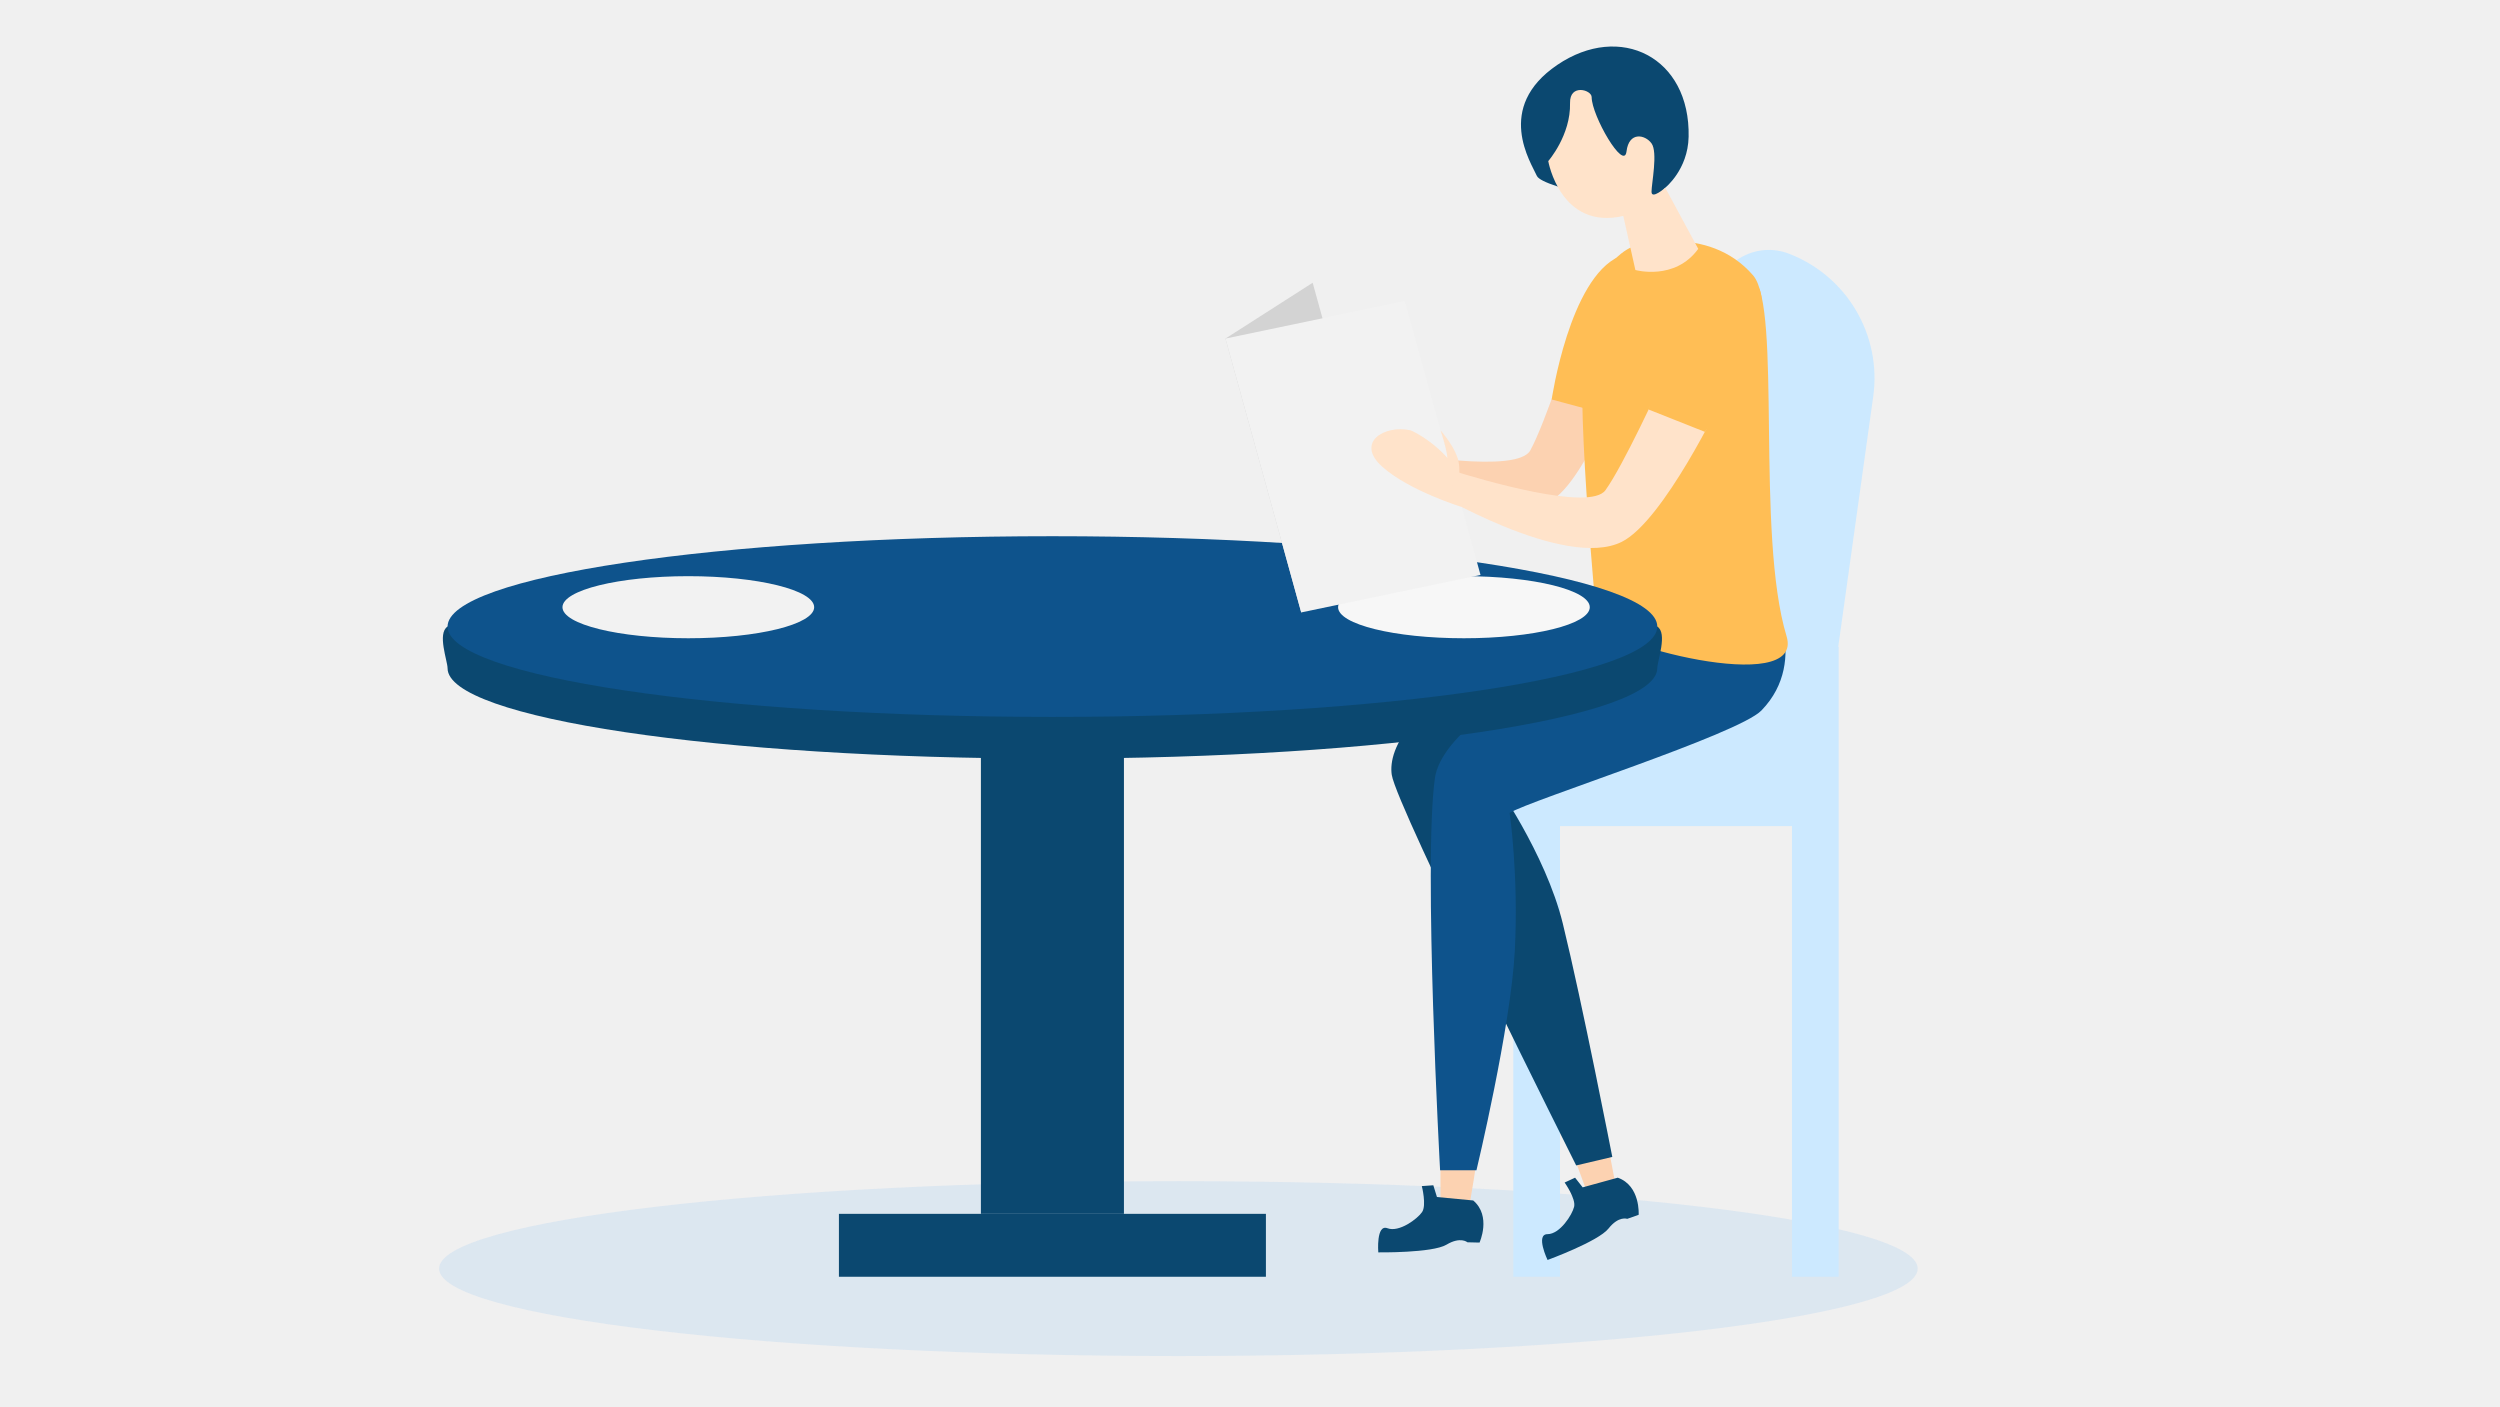
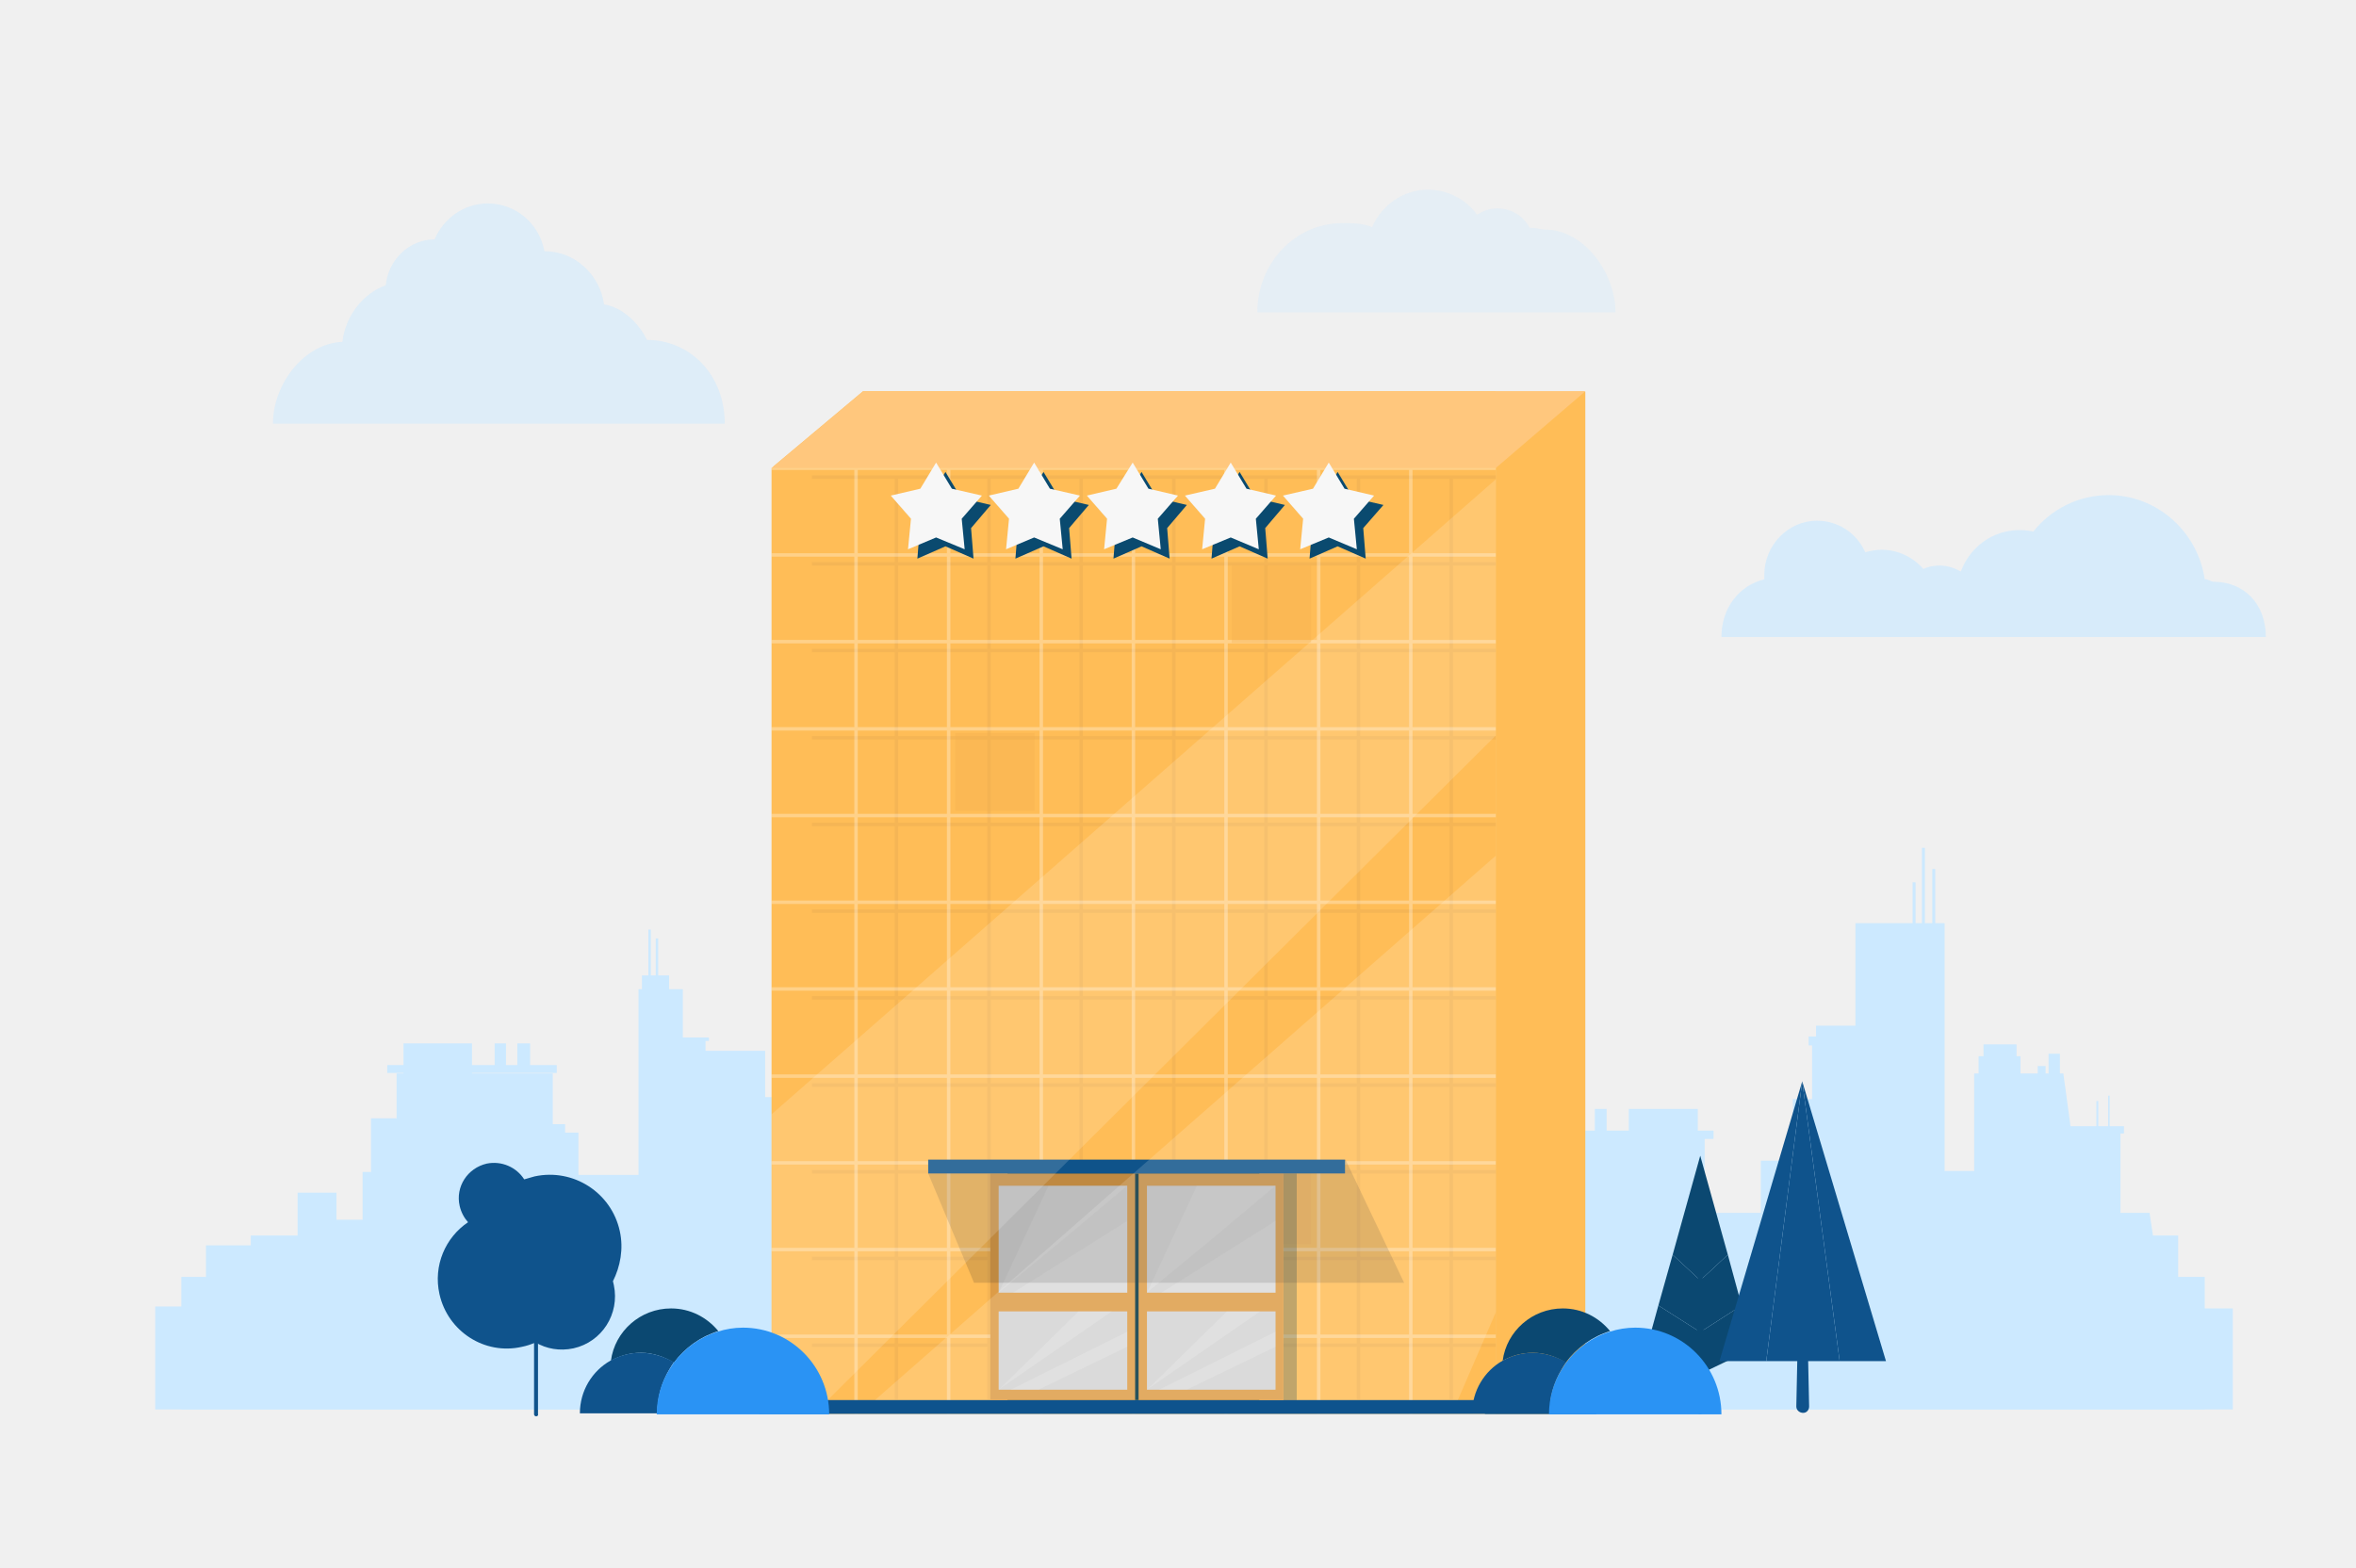
- <svg xmlns="http://www.w3.org/2000/svg" version="1.1" id="Selecting_food_to_eat" x="0px" y="0px" viewBox="0 0 1920 1080" style="enable-background:new 0 0 1920 1080;" xml:space="preserve">
+ <svg xmlns="http://www.w3.org/2000/svg" xmlns:xlink="http://www.w3.org/1999/xlink" version="1.1" x="0px" y="0px" viewBox="0 0 478.2 318.2" style="enable-background:new 0 0 478.2 318.2;" xml:space="preserve">
  <style type="text/css">
- 	.st0{opacity:0.1;fill:#2A94F4;}
- 	.st1{fill:#FCD2B1;}
- 	.st2{fill:#0B4870;}
- 	.st3{fill:#CCE9FF;}
- 	.st4{fill:#0E538C;}
- 	.st5{fill:#FFBE55;}
- 	.st6{fill:#FFE3CA;}
- 	.st7{fill:#FFFFFF;}
- 	.st8{fill:#F7F7F7;}
- 	.st9{fill:#D3D3D3;}
- 	.st10{fill:#F2F2F2;}
+ 	.st0{fill:#CCE9FF;}
+ 	.st1{fill:#FFBD57;}
+ 	.st2{opacity:7.000000e-02;clip-path:url(#SVGID_2_);}
+ 	.st3{opacity:5.000000e-02;}
+ 	.st4{fill:#231F20;}
+ 	.st5{opacity:0.3;}
+ 	.st6{fill:#FFFFFF;}
+ 	.st7{fill:#FFC77D;}
+ 	.st8{opacity:0.28;}
+ 	.st9{fill:#EFAC4D;}
+ 	.st10{fill:#0E538D;}
+ 	.st11{fill:#0F538A;}
+ 	.st12{fill:#003440;}
+ 	.st13{opacity:0.29;fill:#003440;}
+ 	.st14{fill:#DD9C47;}
+ 	.st15{fill:#D3D3D3;}
+ 	.st16{opacity:0.15;fill:#FFFFFF;}
+ 	.st17{opacity:0.16;fill:#231F20;}
+ 	.st18{fill:#0A4A6F;}
+ 	.st19{fill:#F7F7F7;}
+ 	.st20{fill:#0F538C;}
+ 	.st21{fill:#0B4871;}
+ 	.st22{fill:#2A93F4;}
+ 	.st23{opacity:0.31;fill:#CCE9FF;}
+ 	.st24{opacity:0.68;fill:#CCE9FF;}
+ 	.st25{opacity:0.51;fill:#CCE9FF;}
</style>
-   <ellipse class="st0" cx="905.01" cy="974.29" rx="567.8" ry="67.16" />
-   <path class="st1" d="M1106.31,899.73v29.74c0,0,19.23,3.31,21.06,0c1.84-3.31,7.74-45.52,7.74-45.52S1106.31,878.43,1106.31,899.73z  " />
-   <path class="st2" d="M1131.43,921.96l-27.85-2.65l-2.8-9.02l-8.82,0.62c0,0,3.76,14.69,0.2,19.96  c-3.57,5.27-17.71,15.79-26.57,12.42c-8.85-3.37-7.06,18.53-7.06,18.53s41.51,0.56,52.36-5.91c10.85-6.48,16.1-1.83,16.1-1.83  l9.28,0.22C1136.27,954.3,1145.57,933.98,1131.43,921.96z" />
-   <path class="st2" d="M1278.89,144.17c0,0,17.41-13.76,17.97-39.03c1.36-61.33-52.57-88.1-100.9-55.27s-20.01,75.26-15.67,85.18  s85.86,23.99,85.86,23.99L1278.89,144.17z" />
-   <path class="st1" d="M1211.21,894.94l10.26,27.91c0,0,19.19-3.53,19.77-7.27c0.58-3.74-8.44-45.4-8.44-45.4  S1203.86,874.94,1211.21,894.94z" />
-   <path class="st3" d="M1393.73,625.79l-122.05-17.06l44.1-378.75c3.24-27.85,31.86-45.19,58.05-35.17l0,0  c44.53,17.04,71.41,62.56,64.8,109.78L1393.73,625.79z" />
-   <polygon class="st3" points="1162.22,496.75 1162.22,980.55 1198.07,980.55 1198.07,634.44 1376.24,634.44 1376.24,980.55   1412.1,980.55 1412.1,496.75 " />
-   <path class="st2" d="M1295.66,466.34c0,0,18.44,49.56-19.88,89.07c-17.79,18.34-112.61,33.98-128.71,43.89  c0,0,39.83,55.72,53.15,109.9c14.84,60.41,38.02,179.32,38.02,179.32l-27.73,6.54c0,0-137.93-275.2-141.64-299.99  c-2.91-19.42,12.9-60.61,118.63-105.08C1216.68,477.72,1248.24,478.67,1295.66,466.34z" />
-   <path class="st4" d="M1358.04,452.24c0,0,33.07,53.89-5.25,93.4c-17.79,18.34-177.29,68.76-193.4,78.67c0,0,7.04,48.02,3.96,106.26  s-29.43,168.21-29.43,168.21h-27.93c0,0-12.98-236.05-3.99-301.1c2.69-19.45,27.33-56.46,133.07-100.93  c10.79-4.54,35.6-33.23,46.93-39.08C1301.32,447.68,1328.14,460.02,1358.04,452.24z" />
-   <path class="st2" d="M1242.46,904.46l-26.97,7.43l-5.83-7.43l-8.02,3.72c0,0,8.75,12.39,7.29,18.59  c-1.46,6.2-10.93,21.06-20.41,21.06s0,19.83,0,19.83s39-14.25,46.83-24.16s14.39-7.43,14.39-7.43l8.75-3.1  C1258.5,932.96,1259.96,910.66,1242.46,904.46z" />
-   <rect x="753.33" y="466.34" class="st2" width="109.85" height="465.89" />
-   <path class="st1" d="M1207.33,260.64c0,0-20.43,64.13-32.05,85.24c-9.88,17.95-95.77,3.38-121.28-1.39  c-4.5-0.84-7.12-1.38-7.12-1.38l-4.82,18.78c0,0,109.34,48.99,150.39,21.89c29.98-19.8,63.04-117.8,63.04-117.8L1207.33,260.64z" />
-   <path class="st5" d="M1243.67,196.93c0,0,36.76,2.32,32.36,39.42c-4.4,37.09-36.02,83.47-36.02,83.47l-48.32-13.01  C1191.69,306.8,1205.36,213.7,1243.67,196.93z" />
-   <path class="st5" d="M1254.11,189.4c0,0-27.88,8.67-36.55,61.33s7.9,209.51,8.52,226.13s160.35,59.22,146.01,11.8  c-23.89-78.99-3.59-251.51-25.66-277.11C1311.31,170.81,1254.11,189.4,1254.11,189.4z" />
-   <path class="st6" d="M1189.06,123.73c0,0,9.29,53.28,57.62,42.13l9.29,41.51c0,0,30.32,8.52,48.29-16.26l-25.36-46.93  c0,0-10.53,9.29-10.53,3.1c0-6.2,4.96-30.36,0-37.17c-4.96-6.81-17.35-9.29-19.21,6.2c-1.86,15.49-26.77-27.44-26.77-41.74  c0-5.58-16.98-10.5-16.6,4.57C1206.41,103.9,1189.06,123.73,1189.06,123.73z" />
-   <path class="st7" d="M1249.16,189.4" />
-   <path class="st6" d="M1274.99,295.65c0,0-27.94,61.23-41.99,80.81c-11.95,16.64-95.49-8.07-120.25-15.85  c-4.36-1.37-6.9-2.22-6.9-2.22l-7.03,18.07c0,0,102.72,61.69,146.7,39.67c32.13-16.08,76.64-109.44,76.64-109.44L1274.99,295.65z" />
-   <path class="st5" d="M1312.5,211.55c13.18-11.03,24.66-7.67,35.57,5.61c5.14,6.27,5.49,10.97,3.91,24.24  c-4.72,39.8-42.63,90.27-42.63,90.27l-43.2-17.14C1266.15,314.52,1282.52,236.64,1312.5,211.55z" />
-   <path class="st2" d="M1272.79,513.2c0,38.32-207.98,69.39-464.53,69.39s-464.53-31.07-464.53-69.39c0-5.51-8.12-26.85,0-31.99  c48.38-30.61,244.86-37.4,464.53-37.4s416.16,6.79,464.53,37.4C1280.91,486.34,1272.79,507.69,1272.79,513.2z" />
-   <ellipse class="st4" cx="808.26" cy="481.2" rx="464.53" ry="69.39" />
-   <ellipse class="st8" cx="1124.3" cy="466.34" rx="96.65" ry="23.84" />
-   <g>
-     <polygon class="st9" points="1066.3,427.49 999.33,470.35 941.16,260.02 1008.13,217.15  " />
-     <polygon class="st10" points="1137.03,441.56 999.33,470.35 941.16,260.02 1078.86,231.23  " />
-     <path class="st6" d="M1083.43,330.5c0,0,16.67,6.82,31.47,24.95c14.8,18.12,7.7,33.93,7.7,33.93s-40.7-12.56-61.24-31.12   S1063.31,326,1083.43,330.5z" />
-     <path class="st6" d="M1106.31,330.5c0,0,10.03,27.95,2.71,28.92c-7.32,0.97,10.11,17.45,10.11,17.45s3.8-15.85,0-26.08   S1106.31,330.5,1106.31,330.5z" />
+   <g id="Layer_2">
+ </g>
+   <g id="Layer_6">
+     <g>
+       <rect x="50.9" y="250.8" class="st0" width="391.2" height="9.3" />
+       <polygon class="st0" points="281.1,257.9 263.8,257.9 270.6,223.2 281.1,223.2   " />
+       <rect x="36.8" y="259.2" class="st0" width="410.7" height="26.9" />
+       <polygon class="st0" points="266.9,193.7 266.9,178.3 261.4,178.3 261.4,172.4 258.4,172.4 258.4,167.5 257.3,167.5 257.3,159.1     257.1,159.1 257.1,167.5 256,167.5 256,172.4 253.1,172.4 253.1,178.3 247.5,178.3 247.5,193.7 246.4,193.7 246.4,221.6     237.8,221.6 237.8,253.4 246.4,253.4 254.9,253.4 268,253.4 268,193.7   " />
+       <polygon class="st0" points="298.9,211.3 272,211.3 272,211.8 273.2,211.8 273.2,257.3 297.7,257.3 297.7,211.8 298.9,211.8   " />
+       <rect x="152.3" y="222.7" class="st0" width="23.9" height="37.9" />
+       <rect x="107.6" y="242.1" class="st0" width="41" height="18.5" />
+       <rect x="129.6" y="200.8" class="st0" width="9" height="45.4" />
+       <rect x="131.6" y="188.7" class="st0" width="0.5" height="24.7" />
+       <rect x="133.1" y="190.5" class="st0" width="0.5" height="24.7" />
+       <rect x="130.3" y="198" class="st0" width="5.5" height="6.1" />
+       <rect x="147.1" y="229.4" class="st0" width="15.7" height="31.1" />
+       <rect x="180" y="196.5" class="st0" width="29.4" height="64.1" />
+       <rect x="182.9" y="194.3" class="st0" width="23.7" height="10.7" />
+       <rect x="177.7" y="197.8" class="st0" width="34" height="0.7" />
+       <rect x="174.7" y="228.2" class="st0" width="13.9" height="32.4" />
+       <rect x="75.3" y="227" class="st0" width="15.9" height="33.6" />
+       <g>
+         <rect x="80.5" y="217.9" class="st0" width="31.7" height="42.7" />
+         <rect x="78.6" y="216.2" class="st0" width="34.4" height="1.6" />
+         <rect x="81.9" y="211.8" class="st0" width="13.9" height="8.7" />
+         <rect x="100.4" y="211.8" class="st0" width="2.3" height="5.3" />
+         <rect x="105" y="211.8" class="st0" width="2.6" height="5.3" />
+       </g>
+       <rect x="66.7" y="247.6" class="st0" width="16.6" height="13" />
+       <rect x="60.4" y="242.1" class="st0" width="7.9" height="18.5" />
+       <rect x="50.9" y="254.1" class="st0" width="13.4" height="6.5" />
+       <rect x="206.5" y="246.2" class="st0" width="165.7" height="14.4" />
+       <rect x="363.9" y="223.1" class="st0" width="25.6" height="37.5" />
+       <rect x="385.7" y="237.7" class="st0" width="25.6" height="22.7" />
+       <rect x="286.5" y="234.3" class="st0" width="14.4" height="19.1" />
+       <rect x="376.6" y="187.4" class="st0" width="18.1" height="73.2" />
+       <polygon class="st0" points="424.6,260.6 400.7,260.6 400.7,217.9 418.8,217.9   " />
+       <rect x="414.1" y="250.8" class="st0" width="20.9" height="9.8" />
+       <rect x="390.1" y="172.1" class="st0" width="0.6" height="19.9" />
+       <rect x="392.2" y="176.4" class="st0" width="0.6" height="19.9" />
+       <rect x="388.2" y="179.1" class="st0" width="0.6" height="19.9" />
+       <rect x="401.6" y="214.4" class="st0" width="8.5" height="6.7" />
+       <rect x="402.6" y="212" class="st0" width="6.7" height="3.8" />
+       <rect x="413.6" y="216.4" class="st0" width="1.6" height="2.7" />
+       <rect x="415.8" y="213.9" class="st0" width="2.3" height="5.2" />
+       <g>
+         <path class="st0" d="M388.3,197.9c0-0.3-0.2-0.6-0.5-0.6c-0.3,0-0.5,0.2-0.5,0.6s0.2,0.6,0.5,0.6     C388.1,198.5,388.3,198.2,388.3,197.9z" />
+         <polygon class="st0" points="439.2,265.6 436.3,246.2 430.4,246.2 430.4,230.1 431.1,230.1 431.1,228.6 428.2,228.6 428.2,222.4      427.9,222.4 427.9,228.6 425.9,228.6 425.9,223.5 425.5,223.5 425.5,228.6 413.6,228.6 413.6,230.1 414.4,230.1 414.4,262.7      400.7,262.7 400.7,248.1 392.9,248.1 392.9,212.2 393.6,212.2 393.6,210.4 392,210.4 392,208.2 390.2,208.2 390.2,207.3      390.2,204.7 390.2,202.5 388.1,202.5 388.1,198.5 387.8,198.5 387.6,198.5 387.6,202.5 386.4,202.5 385.7,204.7 381,204.7      381,208.2 368.6,208.2 368.6,210.4 367.1,210.4 367.1,212.2 367.8,212.2 367.8,235.6 357.4,235.6 357.4,258.5 346,253.5      346,231.2 347.8,231.2 347.8,229.5 344.6,229.5 344.6,225.1 330.6,225.1 330.6,229.5 326.1,229.5 326.1,225.1 323.7,225.1      323.7,229.5 321.4,229.5 321.4,225.1 318.8,225.1 318.8,229.5 313.4,229.5 313.4,231.2 314.3,231.2 314.3,262.1 309,262.1      309,261.7 308.1,261.7 308.1,252.9 309,252.9 309,252.2 308.1,252.2 308.1,243.4 309,243.4 309,242.7 308.1,242.7 308.1,233.9      309,233.9 309,233.2 308.1,233.2 308.1,224.4 309,224.4 309,223.7 308.1,223.7 308.1,214.9 309,214.9 309,214.2 308.1,214.2      308.1,205 309.7,205 309.7,204.3 310.5,204.3 310.5,202.4 295.1,202.4 295.1,200.3 295.6,200.3 295.6,199.6 287.2,199.6      287.2,200.3 287.7,200.3 287.7,202.4 283.9,202.4 283.9,204.3 284.8,204.3 284.8,205 286.4,205 286.4,214.2 285.4,214.2      285.4,214.9 286.4,214.9 286.4,223.7 285.4,223.7 285.4,224.4 286.4,224.4 286.4,233.2 285.4,233.2 285.4,233.9 286.4,233.9      286.4,242.7 285.4,242.7 285.4,243.4 286.4,243.4 286.4,252.2 285.4,252.2 285.4,252.9 286.4,252.9 286.4,261.7 285.4,261.7      285.4,262.4 286.4,262.4 286.4,269.6 281.1,269.6 281.1,241.8 260,241.8 260,262.1 256.5,262.1 256.5,199 254,199 254,200.7      249.3,201.8 249.3,200.7 246.8,200.7 246.8,202.4 242.1,203.6 242.1,202.4 239.6,202.4 239.6,204.2 234.9,205.3 234.9,204.3      232.3,204.3 232.3,206 227.6,207.1 227.6,206.2 225.1,206.2 225.1,268.1 221.5,268.1 221.5,235.1 208.3,235.1 208.3,255.4      194.7,255.4 194.7,238.1 193.1,238.1 193.1,232.4 194,232.4 194,231.9 189.7,231.9 189.7,230.1 189.2,230.1 189.2,231.9      187.8,231.9 187.8,222.7 187.4,222.7 187.4,231.9 185.6,231.9 185.6,232.4 186.7,232.4 186.7,238.1 177.7,238.1 177.7,251.3      169,251.3 164.4,268.1 155.3,268.1 155.3,213.3 143.2,213.3 143.2,211.3 143.9,211.3 143.9,210.6 134.7,210.6 134.7,211.3      135.5,211.3 135.5,213.3 135.5,216.4 135.5,254 129.8,254 129.8,239.8 131.8,239.8 131.8,238.5 117.4,238.5 117.4,229.9      114.7,229.9 114.7,228.2 108.6,228.2 108.6,229.9 103.6,229.9 103.6,260.6 87.3,260.6 87.3,237.9 73.6,237.9 73.6,255.8      61.7,255.8 61.7,267.3 53.1,267.3 53.1,252.8 41.8,252.8 41.8,265.2 31.5,265.2 31.5,286.1 41.8,286.1 45.2,286.1 50.9,286.1      53.1,286.1 61.7,286.1 73.6,286.1 77.6,286.1 79.7,286.1 87.3,286.1 103.6,286.1 108.6,286.1 114.7,286.1 117.4,286.1      128.1,286.1 129.8,286.1 135.5,286.1 145,286.1 149.7,286.1 155.3,286.1 177.7,286.1 182.9,286.1 191.6,286.1 194.7,286.1      208.5,286.1 212.2,286.1 225.1,286.1 226.4,286.1 227.6,286.1 232.3,286.1 234.9,286.1 239.6,286.1 241.7,286.1 242.1,286.1      246.8,286.1 249.3,286.1 253.3,286.1 254,286.1 255.3,286.1 256.5,286.1 260,286.1 277.5,286.1 280,286.1 281.1,286.1      286.4,286.1 295.6,286.1 304.1,286.1 308.1,286.1 314.3,286.1 329.6,286.1 345.8,286.1 346,286.1 357.4,286.1 363.9,286.1      367.8,286.1 370.3,286.1 389.4,286.1 392.9,286.1 397,286.1 400.7,286.1 414.4,286.1 424.6,286.1 426.6,286.1 430.4,286.1      453.2,286.1 453.2,265.6    " />
+       </g>
+     </g>
+     <g>
+       <polygon class="st1" points="303.6,79.4 202.2,79.4 175.2,79.4 175.2,79.4 156.6,95 156.6,287 303.6,287   " />
+       <g>
+         <defs>
+           <rect id="SVGID_1_" x="303.6" y="79.4" transform="matrix(-1 -1.224647e-16 1.224647e-16 -1 625.3727 366.4085)" width="18.2" height="207.5" />
+         </defs>
+         <use xlink:href="#SVGID_1_" style="overflow:visible;fill:#FFBD57;" />
+         <clipPath id="SVGID_2_">
+           <use xlink:href="#SVGID_1_" style="overflow:visible;" />
+         </clipPath>
+         <g class="st2">
+           <line class="st1" x1="305.5" y1="95" x2="305.5" y2="287" />
+           <line class="st1" x1="309.8" y1="95" x2="309.8" y2="287" />
+           <line class="st1" x1="314.2" y1="95" x2="314.2" y2="287" />
+           <line class="st1" x1="318.5" y1="95" x2="318.5" y2="287" />
+           <line class="st1" x1="322.8" y1="95" x2="322.8" y2="287" />
+           <line class="st1" x1="327.2" y1="95" x2="327.2" y2="287" />
+           <line class="st1" x1="331.5" y1="95" x2="331.5" y2="287" />
+           <g>
+             <line class="st1" x1="301.5" y1="95" x2="335.5" y2="95" />
+             <line class="st1" x1="301.5" y1="112.7" x2="335.5" y2="112.7" />
+             <line class="st1" x1="301.5" y1="130.3" x2="335.5" y2="130.3" />
+             <line class="st1" x1="301.5" y1="147.9" x2="335.5" y2="147.9" />
+             <line class="st1" x1="301.5" y1="165.5" x2="335.5" y2="165.5" />
+             <line class="st1" x1="301.5" y1="183.2" x2="335.5" y2="183.2" />
+             <line class="st1" x1="301.5" y1="200.8" x2="335.5" y2="200.8" />
+             <line class="st1" x1="301.5" y1="218.4" x2="335.5" y2="218.4" />
+             <line class="st1" x1="301.5" y1="236" x2="335.5" y2="236" />
+             <line class="st1" x1="301.5" y1="253.7" x2="335.5" y2="253.7" />
+             <line class="st1" x1="301.5" y1="271.3" x2="335.5" y2="271.3" />
+           </g>
+         </g>
+       </g>
+     </g>
+     <g class="st3">
+       <rect x="181.6" y="96.8" class="st4" width="0.7" height="187.3" />
+       <rect x="200.4" y="96.8" class="st4" width="0.7" height="187.3" />
+       <rect x="219.1" y="96.8" class="st4" width="0.7" height="187.3" />
+       <rect x="237.9" y="96.8" class="st4" width="0.7" height="187.3" />
+       <rect x="256.6" y="96.8" class="st4" width="0.7" height="187.3" />
+       <rect x="275.4" y="96.8" class="st4" width="0.7" height="187.3" />
+       <rect x="294.2" y="96.8" class="st4" width="0.7" height="187.3" />
+       <g>
+         <rect x="164.8" y="96.5" class="st4" width="138.8" height="0.7" />
+         <rect x="164.8" y="114.1" class="st4" width="138.8" height="0.7" />
+         <rect x="164.8" y="131.7" class="st4" width="138.8" height="0.7" />
+         <rect x="164.8" y="149.4" class="st4" width="138.8" height="0.7" />
+         <rect x="164.8" y="167" class="st4" width="138.8" height="0.7" />
+         <rect x="164.8" y="184.6" class="st4" width="138.8" height="0.7" />
+         <rect x="164.8" y="202.2" class="st4" width="138.8" height="0.7" />
+         <rect x="164.8" y="219.9" class="st4" width="138.8" height="0.7" />
+         <rect x="164.8" y="237.5" class="st4" width="138.8" height="0.7" />
+         <rect x="164.8" y="255.1" class="st4" width="138.8" height="0.7" />
+         <rect x="164.8" y="272.7" class="st4" width="138.8" height="0.7" />
+       </g>
+     </g>
+     <g class="st5">
+       <rect x="173.4" y="95" class="st6" width="0.7" height="192" />
+       <rect x="192.2" y="95" class="st6" width="0.7" height="192" />
+       <rect x="211" y="95" class="st6" width="0.7" height="192" />
+       <rect x="229.7" y="95" class="st6" width="0.7" height="192" />
+       <rect x="248.5" y="95" class="st6" width="0.7" height="192" />
+       <rect x="267.3" y="95" class="st6" width="0.7" height="192" />
+       <rect x="286" y="95" class="st6" width="0.7" height="192" />
+       <g>
+         <rect x="156.6" y="94.7" class="st6" width="147" height="0.7" />
+         <rect x="156.6" y="112.3" class="st6" width="147" height="0.7" />
+         <rect x="156.6" y="129.9" class="st6" width="147" height="0.7" />
+         <rect x="156.6" y="147.6" class="st6" width="147" height="0.7" />
+         <rect x="156.6" y="165.2" class="st6" width="147" height="0.7" />
+         <rect x="156.6" y="182.8" class="st6" width="147" height="0.7" />
+         <rect x="156.6" y="200.4" class="st6" width="147" height="0.7" />
+         <rect x="156.6" y="218.1" class="st6" width="147" height="0.7" />
+         <rect x="156.6" y="235.7" class="st6" width="147" height="0.7" />
+         <rect x="156.6" y="253.3" class="st6" width="147" height="0.7" />
+         <rect x="156.6" y="270.9" class="st6" width="147" height="0.7" />
+       </g>
+     </g>
+     <polygon class="st7" points="321.8,79.4 303.6,95 156.6,95 175.2,79.4  " />
+     <g class="st8">
+       <rect x="193.9" y="148.8" class="st9" width="16.1" height="15.8" />
+       <rect x="250" y="114.7" class="st9" width="16.1" height="15.8" />
+       <rect x="250" y="236.8" class="st9" width="16.1" height="15.8" />
+       <rect x="212" y="236.8" class="st9" width="18.1" height="15.8" />
+     </g>
+     <rect x="154.1" y="284.2" class="st10" width="169.9" height="2.8" />
+     <rect x="301.4" y="284.2" class="st11" width="22.6" height="2.8" />
+     <rect x="204.5" y="238.2" class="st12" width="51.1" height="46" />
+     <rect x="260.5" y="238.2" class="st13" width="2.7" height="46" />
+     <rect x="201" y="238.2" class="st14" width="29.4" height="46" />
+     <g>
+       <polygon class="st15" points="228.8,282.1 206.3,282.1 202.7,282.1 202.7,266.2 228.8,266.2   " />
+       <rect x="202.7" y="240.7" class="st15" width="26.1" height="21.7" />
+     </g>
+     <polygon class="st16" points="216.3,251.2 202.7,262.4 212.8,240.7 228.8,240.7  " />
+     <polygon class="st16" points="205.6,262.4 228.8,247.8 228.8,262.4  " />
+     <polygon class="st16" points="202.7,282.1 218.9,266.2 225.7,266.2  " />
+     <polygon class="st16" points="205.1,282.1 228.8,270.3 228.8,273.4 210.8,282.1  " />
+     <g>
+       <rect x="231.1" y="238.2" class="st14" width="29.4" height="46" />
+       <g>
+         <polygon class="st15" points="258.9,282.1 236.4,282.1 232.8,282.1 232.8,266.2 258.9,266.2    " />
+         <rect x="232.8" y="240.7" class="st15" width="26.1" height="21.7" />
+       </g>
+       <polygon class="st16" points="246.4,251.2 232.8,262.4 242.9,240.7 258.9,240.7   " />
+       <polygon class="st16" points="235.7,262.4 258.9,247.8 258.9,262.4   " />
+       <polygon class="st16" points="232.8,282.1 249,266.2 255.8,266.2   " />
+       <polygon class="st16" points="235.2,282.1 258.9,270.3 258.9,273.4 240.9,282.1   " />
+     </g>
+     <polygon class="st17" points="188.4,238.2 197.7,260.4 285,260.4 273.1,235.4 188.4,235.4  " />
+     <rect x="188.4" y="235.4" class="st11" width="84.6" height="2.8" />
+     <g>
+       <polygon class="st18" points="191.9,110.9 186.2,113.4 186.7,107.2 182.6,102.5 188.7,101.1 191.9,95.8 195.1,101.1 201.1,102.5     197.1,107.2 197.6,113.4   " />
+       <polygon class="st18" points="211.8,110.9 206.1,113.4 206.6,107.2 202.5,102.5 208.6,101.1 211.8,95.8 215,101.1 221,102.5     217,107.2 217.5,113.4   " />
+       <polygon class="st18" points="231.7,110.9 226,113.4 226.5,107.2 222.4,102.5 228.5,101.1 231.7,95.8 234.9,101.1 240.9,102.5     236.9,107.2 237.4,113.4   " />
+       <polygon class="st18" points="251.6,110.9 245.9,113.4 246.4,107.2 242.3,102.5 248.4,101.1 251.6,95.8 254.8,101.1 260.8,102.5     256.8,107.2 257.3,113.4   " />
+       <polygon class="st18" points="271.5,110.9 265.8,113.4 266.3,107.2 262.2,102.5 268.3,101.1 271.5,95.8 274.7,101.1 280.8,102.5     276.7,107.2 277.2,113.4   " />
+       <polygon class="st19" points="190,109.1 184.3,111.5 184.9,105.3 180.8,100.6 186.8,99.2 190,93.9 193.2,99.2 199.3,100.6     195.2,105.3 195.8,111.5   " />
+       <polygon class="st19" points="209.9,109.1 204.2,111.5 204.8,105.3 200.7,100.6 206.7,99.2 209.9,93.9 213.1,99.2 219.2,100.6     215.1,105.3 215.7,111.5   " />
+       <polygon class="st19" points="229.9,109.1 224.1,111.5 224.7,105.3 220.6,100.6 226.6,99.2 229.9,93.9 233.1,99.2 239.1,100.6     235,105.3 235.6,111.5   " />
+       <polygon class="st19" points="249.8,109.1 244,111.5 244.6,105.3 240.5,100.6 246.6,99.2 249.8,93.9 253,99.2 259,100.6     254.9,105.3 255.5,111.5   " />
+       <polygon class="st19" points="269.7,109.1 263.9,111.5 264.5,105.3 260.4,100.6 266.5,99.2 269.7,93.9 272.9,99.2 278.9,100.6     274.8,105.3 275.4,111.5   " />
+     </g>
+     <polygon class="st16" points="295.9,284.2 303.6,266.4 303.6,173.7 177.6,284.2  " />
+     <polygon class="st16" points="168,284.2 303.6,149.3 303.6,97.3 156.6,226.2 156.6,284.2  " />
+     <path class="st20" d="M125.8,249.9c-1.7-7.8-9.4-12.8-17.3-11.1c-0.7,0.2-1.4,0.4-2.1,0.6c-1.6-2.5-4.6-3.8-7.6-3.2   c-3.9,0.9-6.4,4.7-5.5,8.6c0.3,1.3,0.9,2.4,1.7,3.3c-4.6,3.1-7.1,8.8-5.8,14.6c1.7,7.6,9.2,12.4,16.7,10.7c1-0.2,1.9-0.5,2.8-0.9   c2.2,1.3,4.9,1.8,7.7,1.2c5.8-1.3,9.4-7,8.2-12.8c-0.1-0.3-0.1-0.6-0.2-0.8C125.9,257.1,126.6,253.5,125.8,249.9z" />
+     <path class="st20" d="M108.8,287.5c-0.2,0-0.4-0.2-0.4-0.4v-37.9c0-0.2,0.2-0.4,0.4-0.4s0.4,0.2,0.4,0.4V287   C109.3,287.3,109.1,287.5,108.8,287.5z" />
+     <g>
+       <g>
+         <g>
+           <path class="st21" d="M344.1,286l1-51.4l1,51.4c0,0.5-0.4,1-1,1C344.5,287,344.1,286.6,344.1,286C344.1,286,344.1,286,344.1,286      z" />
+         </g>
+       </g>
+       <polygon class="st21" points="350.7,254.7 345.1,234.6 339.5,254.7 345.1,259.9   " />
+       <polygon class="st21" points="353.5,265 345.1,270.4 336.6,265 334.2,273.7 345.1,278.9 355.9,273.7   " />
+       <polygon class="st21" points="353.5,265 350.7,254.7 345.1,259.9 339.5,254.7 336.6,265 345.1,270.4   " />
+     </g>
+     <g>
+       <g>
+         <g>
+           <path class="st20" d="M364.6,285.5l1.3-61.5l1.3,61.5c0,0.7-0.5,1.3-1.2,1.3S364.6,286.3,364.6,285.5      C364.6,285.6,364.6,285.6,364.6,285.5z" />
+         </g>
+       </g>
+       <polygon class="st20" points="349,276.3 358.5,276.3 365.8,219.5   " />
+       <polygon class="st20" points="365.8,219.5 358.5,276.3 373.4,276.3   " />
+       <polygon class="st20" points="382.8,276.3 365.8,219.5 373.4,276.3   " />
+     </g>
+     <path class="st21" d="M136.8,276.6c2.2-3,5.4-5.3,9-6.4c-2.3-2.8-5.7-4.6-9.6-4.6c-6.2,0-11.4,4.6-12.2,10.6c1.8-1,3.9-1.6,6.1-1.6   C132.5,274.6,134.8,275.4,136.8,276.6z" />
+     <path class="st20" d="M130,274.6c-2.2,0-4.3,0.6-6.1,1.6c-3.7,2.1-6.2,6.1-6.2,10.7h15.7c0-3.3,0.9-6.3,2.5-9   c0.3-0.5,0.6-1,0.9-1.4C134.8,275.4,132.5,274.6,130,274.6z" />
+     <path class="st22" d="M150.8,269.5c-1.8,0-3.5,0.3-5.1,0.8c-3.6,1.1-6.8,3.4-9,6.4c-0.3,0.5-0.6,0.9-0.9,1.4   c-1.6,2.6-2.5,5.7-2.5,9h9h26C168.3,277.4,160.5,269.5,150.8,269.5z" />
+     <path class="st21" d="M317.8,276.6c2.2-3,5.4-5.3,9-6.4c-2.3-2.8-5.7-4.6-9.6-4.6c-6.2,0-11.4,4.6-12.2,10.6c1.8-1,3.9-1.6,6.1-1.6   C313.6,274.6,315.9,275.4,317.8,276.6z" />
+     <path class="st20" d="M311.1,274.6c-2.2,0-4.3,0.6-6.1,1.6c-3.7,2.1-6.2,6.1-6.2,10.7h15.7c0-3.3,0.9-6.3,2.5-9   c0.3-0.5,0.6-1,0.9-1.4C315.9,275.4,313.6,274.6,311.1,274.6z" />
+     <path class="st22" d="M331.9,269.5c-1.8,0-3.5,0.3-5.1,0.8c-3.6,1.1-6.8,3.4-9,6.4c-0.3,0.5-0.6,0.9-0.9,1.4   c-1.6,2.6-2.5,5.7-2.5,9h9h26C349.4,277.4,341.6,269.5,331.9,269.5z" />
+     <path id="XMLID_1758_" class="st23" d="M255.2,63.4c0-10,7.7-18.1,17.2-18.1c2.1,0,4.2,0,6.1,0.8c1.9-4.4,6.3-7.6,11.3-7.6   c4.1,0,7.8,2,10,5.1c1.2-0.8,2.6-1.3,4.1-1.3c2.9,0,5.4,1.6,6.6,4c1-0.2,2.1,0.3,3.1,0.3c7.9,0,14.3,8.8,14.3,16.8H255.2z" />
+     <path id="XMLID_1781_" class="st24" d="M349.4,129.3c0-6,3.7-10.5,8.7-11.7c0-0.2,0-0.7,0-0.9c0-6,4.8-11,10.7-11   c4.4,0,8.1,2.6,9.8,6.4c1-0.3,2.2-0.5,3.3-0.5c3.4,0,6.4,1.5,8.5,3.9c1-0.5,2.1-0.7,3.3-0.7c1.6,0,3,0.5,4.3,1.2   c1.8-4.9,6.4-8.4,11.9-8.4c1,0,1.9,0.1,2.8,0.3c3.6-4.5,9.1-7.4,15.3-7.4c9.9,0,18.1,7.5,19.5,17.1c0.6-0.1,1.3,0.5,1.9,0.5   c5.8,0,10.5,4.2,10.5,11.2H349.4z" />
+     <path id="XMLID_1768_" class="st25" d="M55.4,86c0-8,6.3-16.3,14.1-16.6c0.6-5.2,4.1-9.8,8.8-11.5c0.5-5.1,4.7-9.3,9.9-9.3   c1.8-4.2,5.9-7.3,10.8-7.3c5.8,0,10.5,4.2,11.5,9.7c0,0,0.1,0,0.1,0c6.1,0,11.2,4.8,12,10.8c4,0.6,7.3,4.2,8.7,7.2c0,0,0,0,0,0   c8.7,0,15.8,7,15.8,17H55.4z" />
  </g>
-   <rect x="644.29" y="932.23" class="st2" width="327.93" height="48.32" />
-   <ellipse class="st10" cx="528.63" cy="466.34" rx="96.65" ry="23.84" />
</svg>
